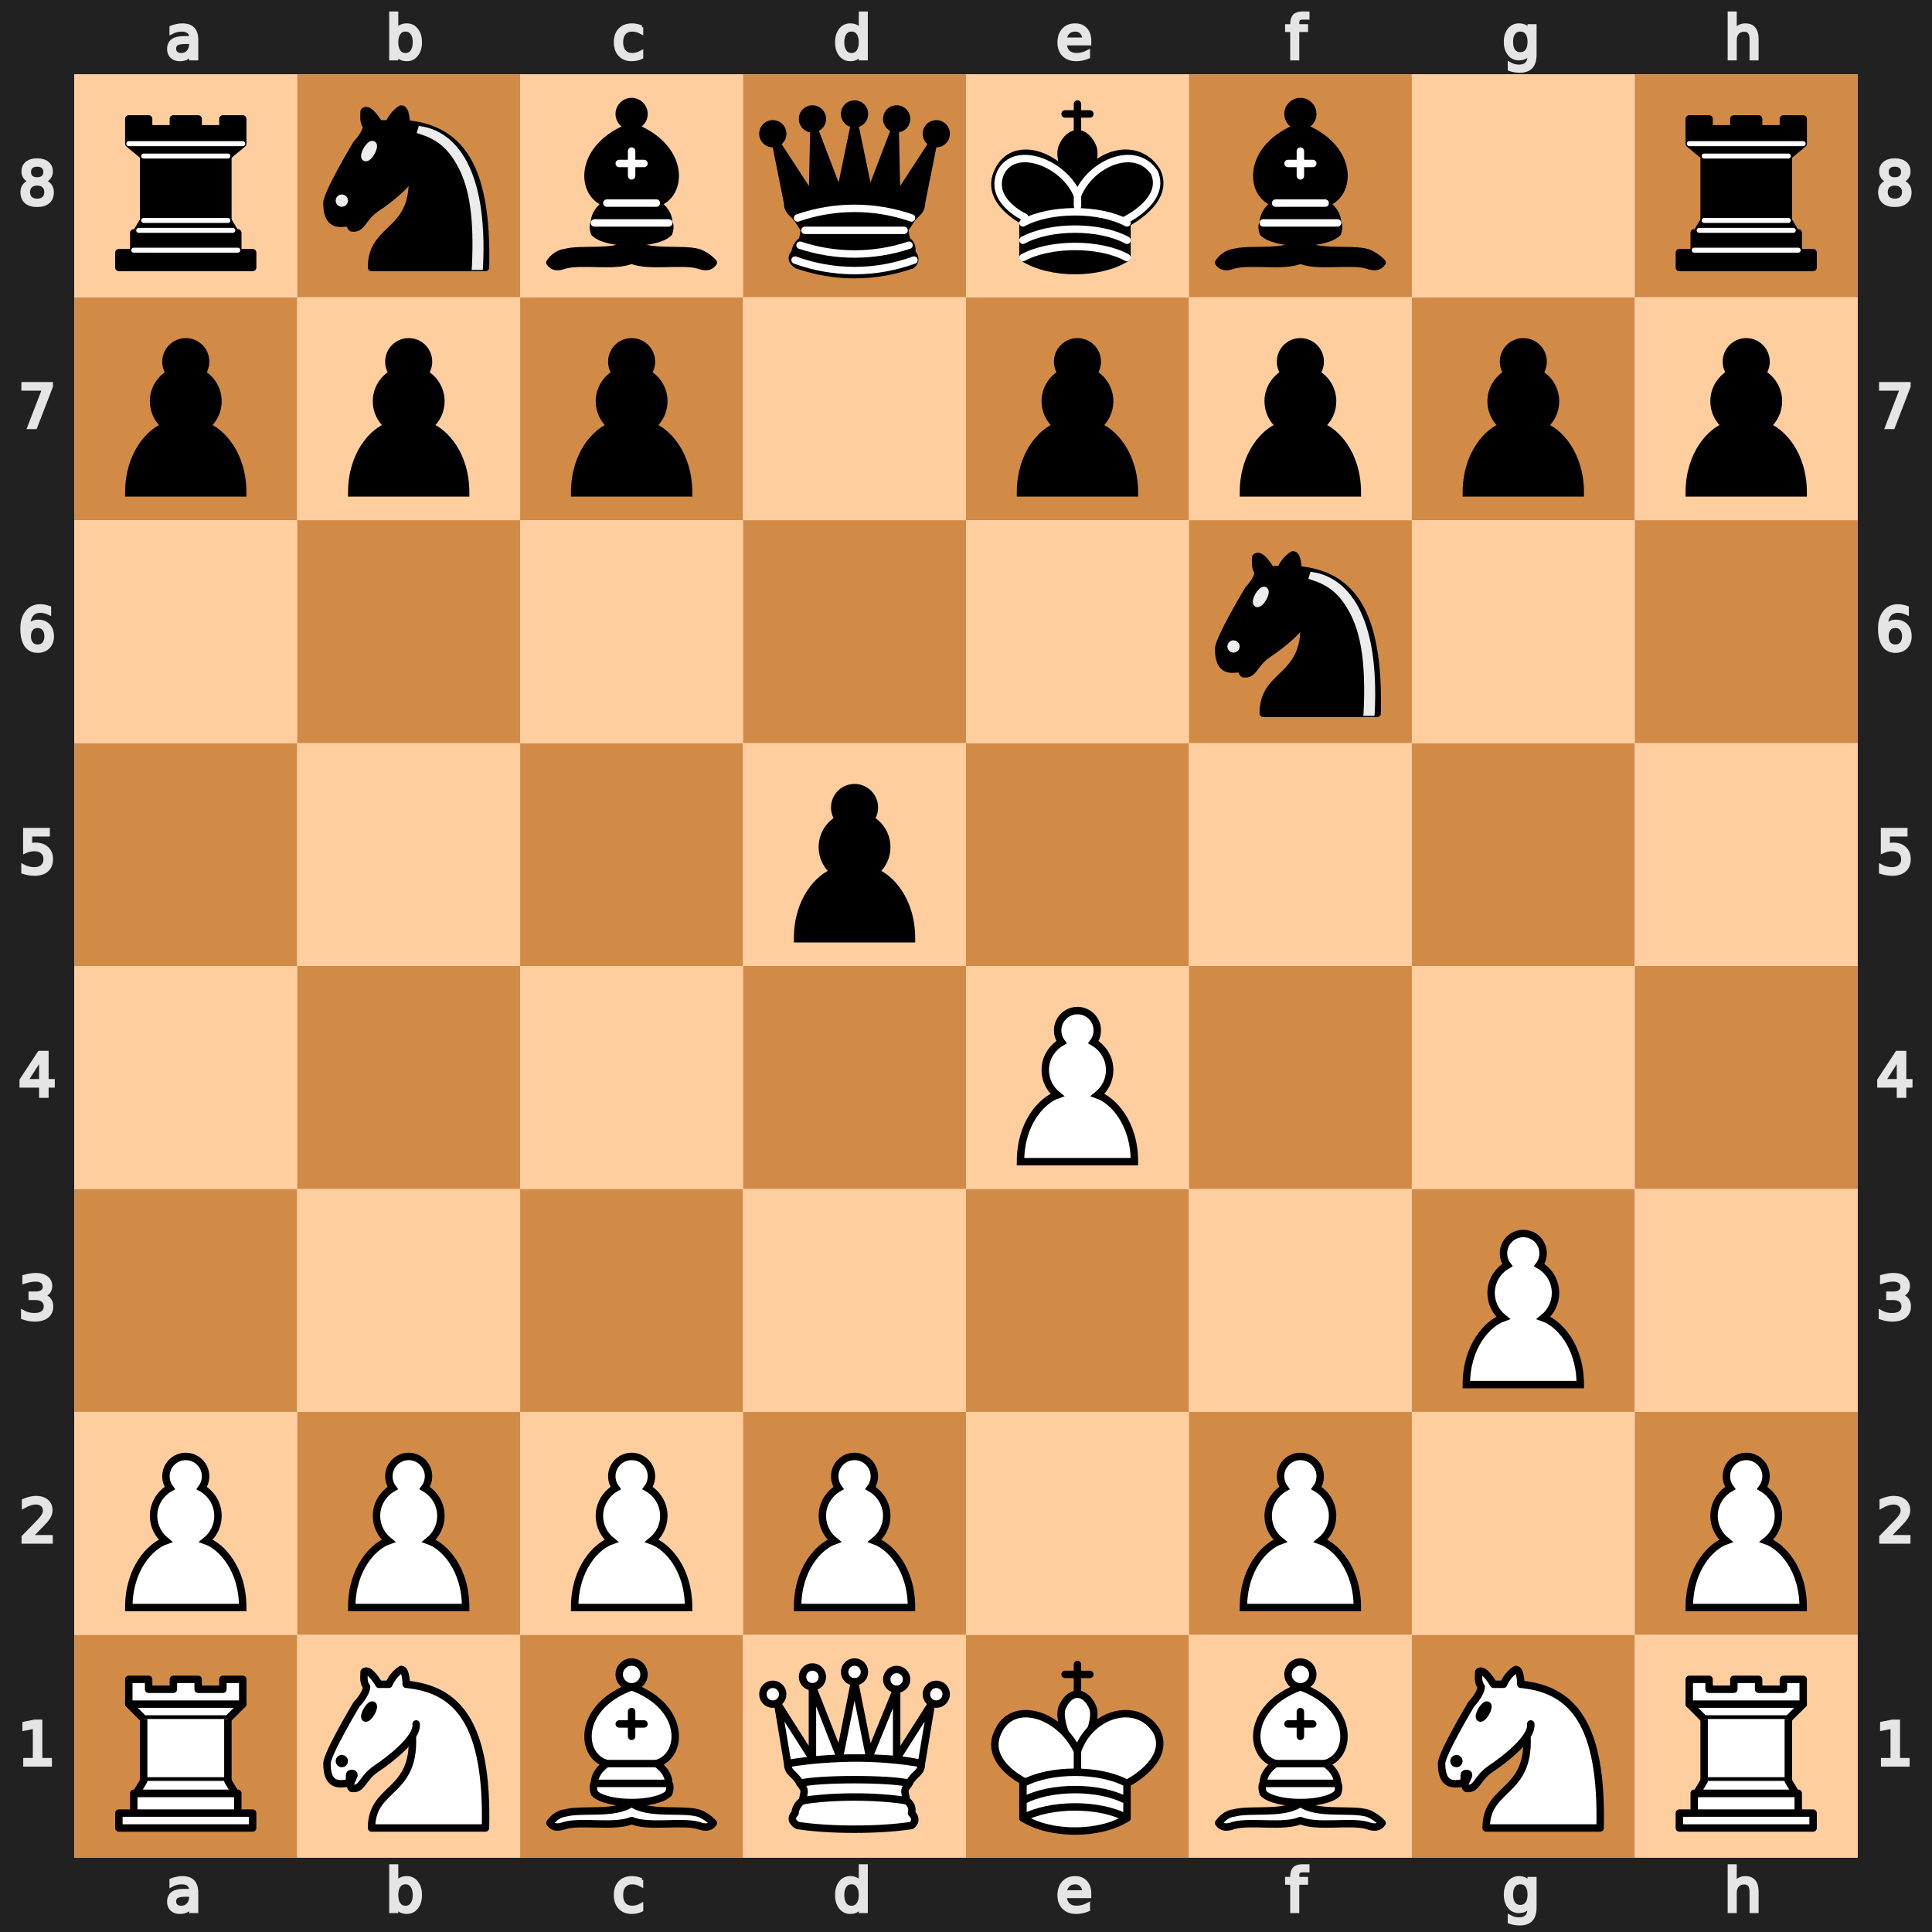
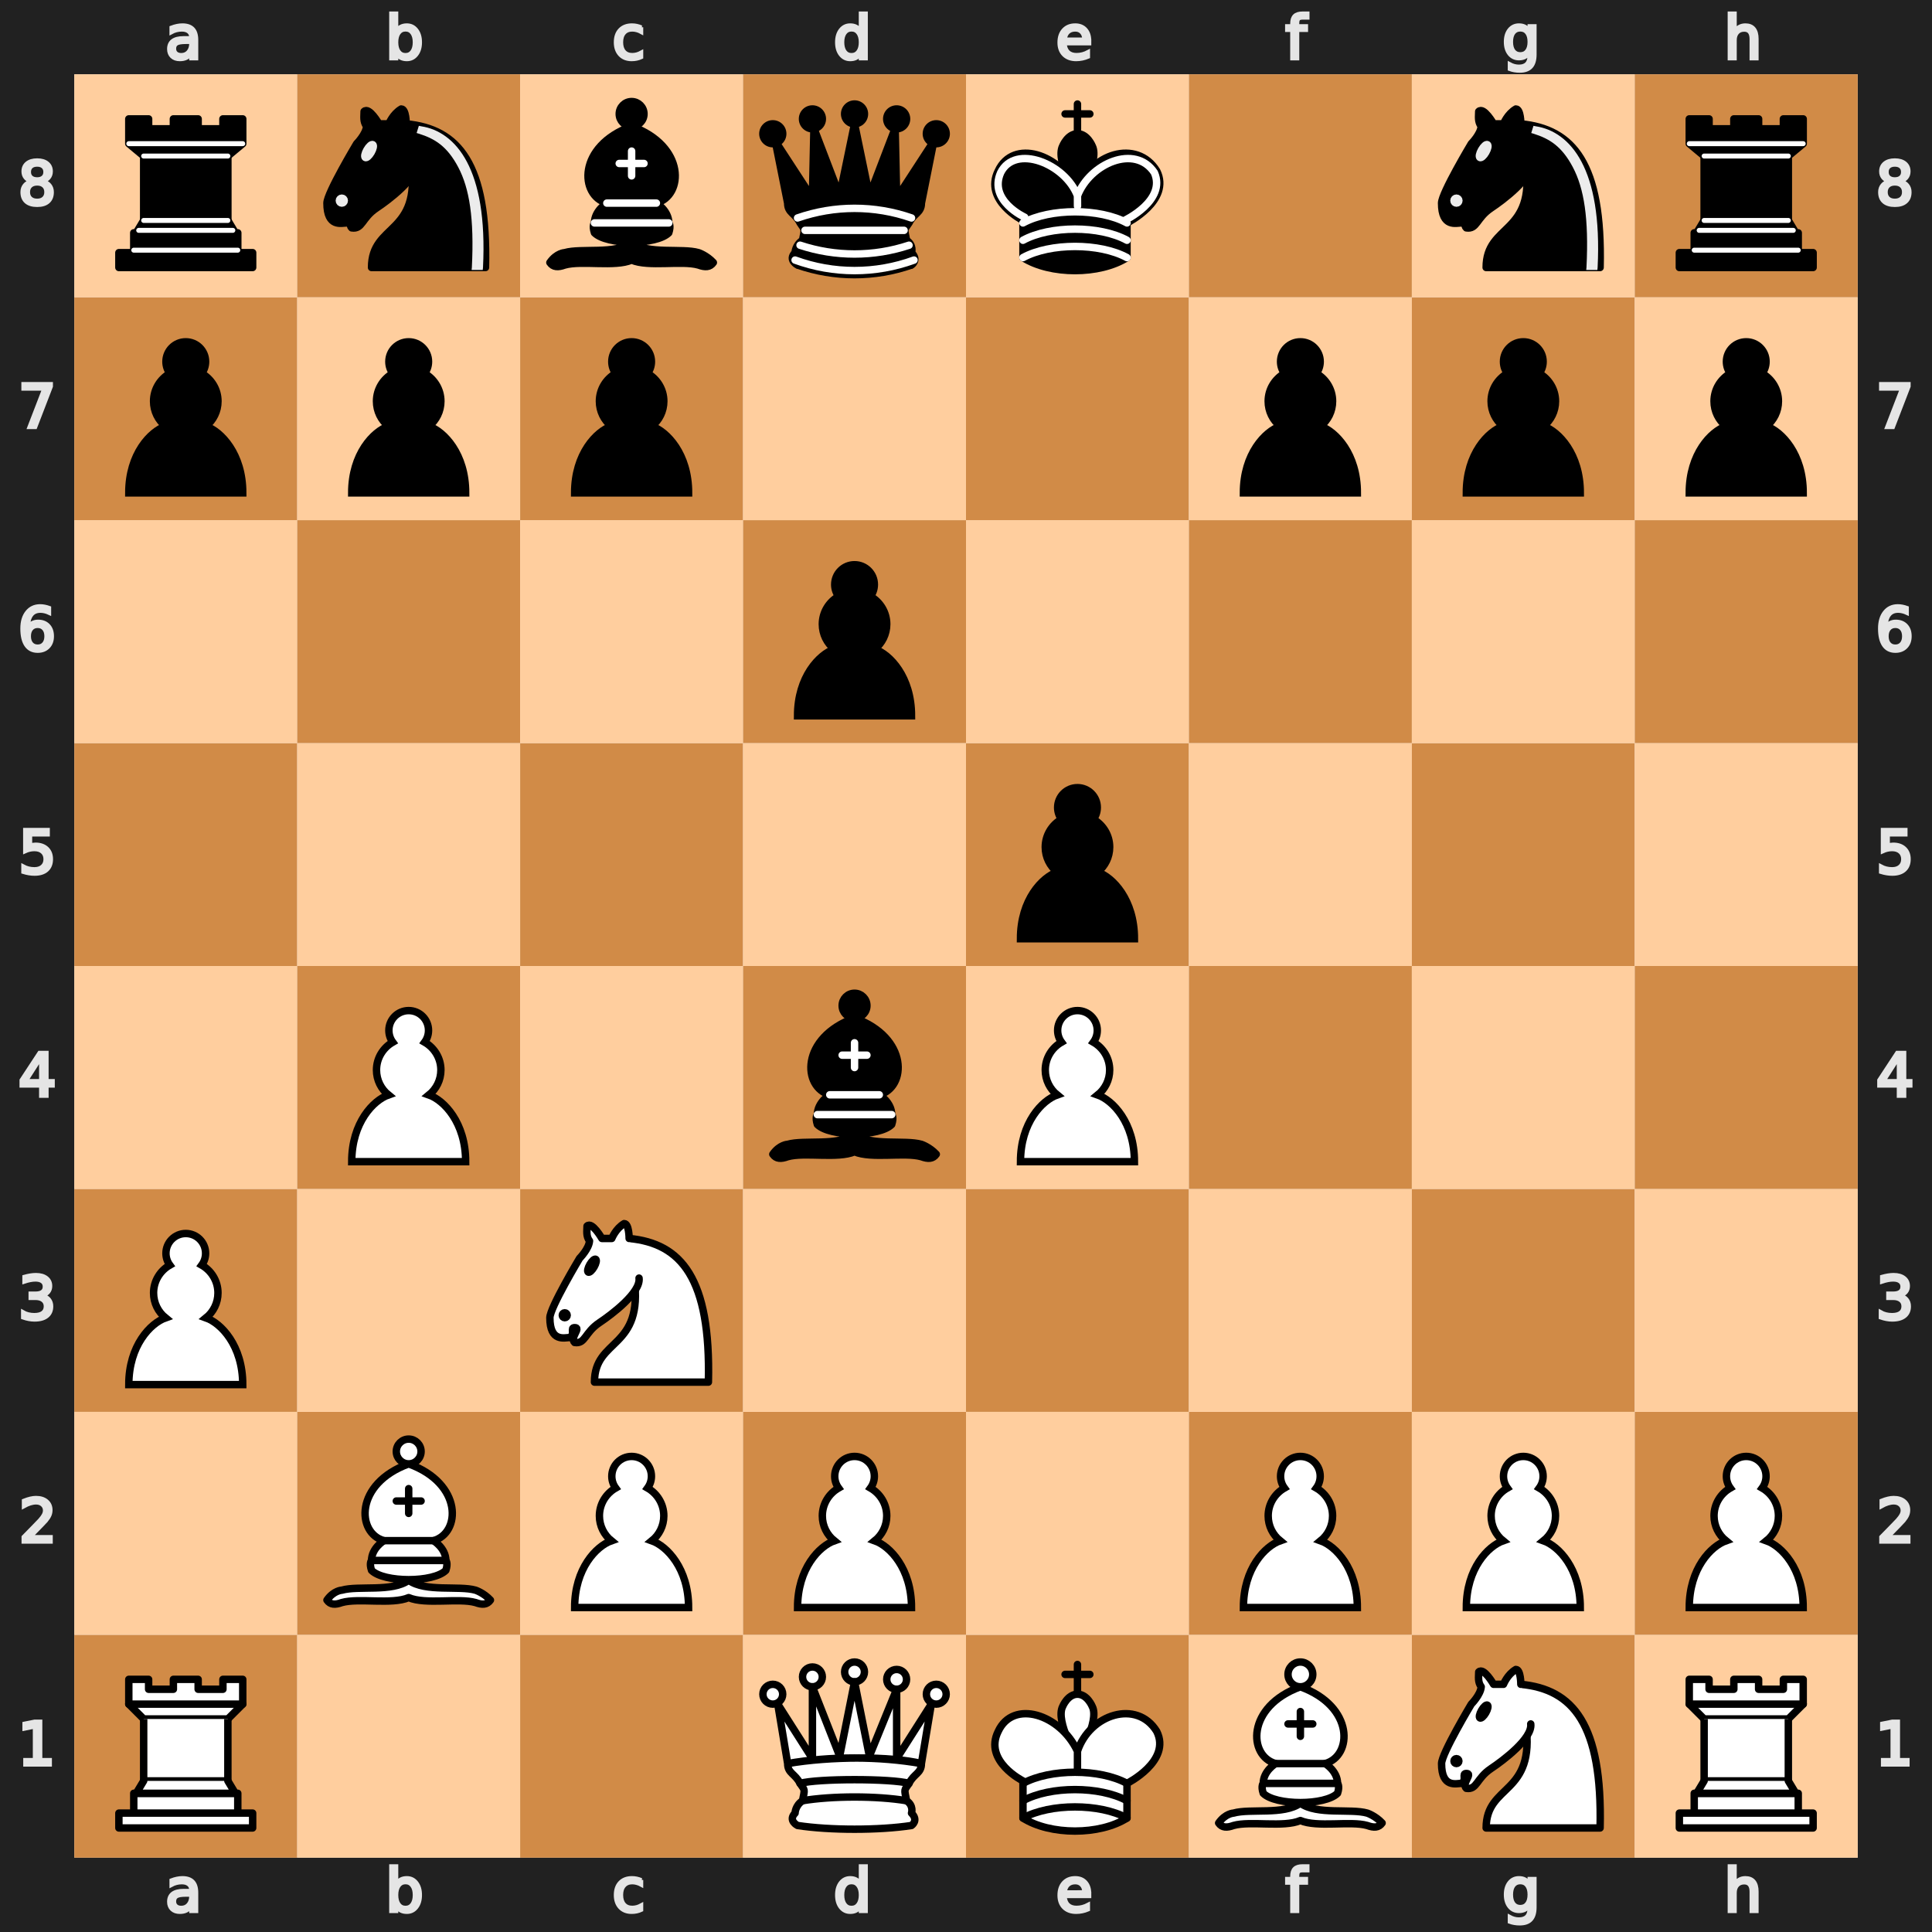
<svg xmlns="http://www.w3.org/2000/svg" xmlns:xlink="http://www.w3.org/1999/xlink" viewBox="0 0 390 390" width="550" height="550">
  <defs>
    <g id="white-pawn" class="white pawn">
      <path d="M22.5 9c-2.21 0-4 1.79-4 4 0 .89.29 1.71.78 2.38C17.33 16.5 16 18.59 16 21c0 2.03.94 3.84 2.41 5.03-3 1.06-7.41 5.55-7.41 13.47h23c0-7.92-4.41-12.41-7.41-13.47 1.47-1.19 2.41-3 2.41-5.03 0-2.41-1.33-4.5-3.28-5.62.49-.67.78-1.49.78-2.38 0-2.21-1.79-4-4-4z" fill="#fff" stroke="#000" stroke-width="1.5" stroke-linecap="round" />
    </g>
    <g id="white-knight" class="white knight" fill="none" fill-rule="evenodd" stroke="#000" stroke-width="1.5" stroke-linecap="round" stroke-linejoin="round">
      <path d="M 22,10 C 32.5,11 38.5,18 38,39 L 15,39 C 15,30 25,32.5 23,18" style="fill:#ffffff; stroke:#000000;" />
      <path d="M 24,18 C 24.38,20.91 18.45,25.37 16,27 C 13,29 13.18,31.34 11,31 C 9.958,30.06 12.41,27.96 11,28 C 10,28 11.19,29.23 10,30 C 9,30 5.997,31 6,26 C 6,24 12,14 12,14 C 12,14 13.89,12.1 14,10.5 C 13.27,9.506 13.5,8.5 13.5,7.5 C 14.5,6.5 16.5,10 16.5,10 L 18.5,10 C 18.5,10 19.28,8.008 21,7 C 22,7 22,10 22,10" style="fill:#ffffff; stroke:#000000;" />
      <path d="M 9.5 25.5 A 0.5 0.5 0 1 1 8.5,25.5 A 0.5 0.5 0 1 1 9.5 25.5 z" style="fill:#000000; stroke:#000000;" />
      <path d="M 15 15.5 A 0.5 1.5 0 1 1 14,15.5 A 0.5 1.5 0 1 1 15 15.5 z" transform="matrix(0.866,0.5,-0.5,0.866,9.693,-5.173)" style="fill:#000000; stroke:#000000;" />
    </g>
    <g id="white-bishop" class="white bishop" fill="none" fill-rule="evenodd" stroke="#000" stroke-width="1.5" stroke-linecap="round" stroke-linejoin="round">
      <g fill="#fff" stroke-linecap="butt">
        <path d="M9 36c3.39-.97 10.11.43 13.5-2 3.39 2.43 10.11 1.03 13.5 2 0 0 1.65.54 3 2-.68.97-1.65.99-3 .5-3.39-.97-10.11.46-13.5-1-3.39 1.46-10.11.03-13.5 1-1.354.49-2.323.47-3-.5 1.354-1.94 3-2 3-2zM15 32c2.5 2.5 12.5 2.5 15 0 .5-1.5 0-2 0-2 0-2.5-2.5-4-2.5-4 5.5-1.5 6-11.5-5-15.5-11 4-10.5 14-5 15.5 0 0-2.5 1.5-2.5 4 0 0-.5.5 0 2zM25 8a2.5 2.5 0 1 1-5 0 2.5 2.5 0 1 1 5 0z" />
      </g>
      <path d="M17.5 26h10M15 30h15m-7.5-14.5v5M20 18h5" stroke-linejoin="miter" />
    </g>
    <g id="white-rook" class="white rook" fill="#fff" fill-rule="evenodd" stroke="#000" stroke-width="1.5" stroke-linecap="round" stroke-linejoin="round">
      <path d="M9 39h27v-3H9v3zM12 36v-4h21v4H12zM11 14V9h4v2h5V9h5v2h5V9h4v5" stroke-linecap="butt" />
      <path d="M34 14l-3 3H14l-3-3" />
      <path d="M31 17v12.5H14V17" stroke-linecap="butt" stroke-linejoin="miter" />
      <path d="M31 29.5l1.5 2.5h-20l1.5-2.5" />
      <path d="M11 14h23" fill="none" stroke-linejoin="miter" />
    </g>
    <g id="white-queen" class="white queen" fill="#fff" fill-rule="evenodd" stroke="#000" stroke-width="1.5" stroke-linecap="round" stroke-linejoin="round">
      <path d="M8 12a2 2 0 1 1-4 0 2 2 0 1 1 4 0zM24.5 7.5a2 2 0 1 1-4 0 2 2 0 1 1 4 0zM41 12a2 2 0 1 1-4 0 2 2 0 1 1 4 0zM16 8.5a2 2 0 1 1-4 0 2 2 0 1 1 4 0zM33 9a2 2 0 1 1-4 0 2 2 0 1 1 4 0z" />
      <path d="M9 26c8.5-1.5 21-1.5 27 0l2-12-7 11V11l-5.5 13.5-3-15-3 15-5.5-14V25L7 14l2 12zM9 26c0 2 1.5 2 2.5 4 1 1.5 1 1 .5 3.5-1.5 1-1.5 2.5-1.5 2.5-1.5 1.5.5 2.5.5 2.5 6.5 1 16.5 1 23 0 0 0 1.5-1 0-2.5 0 0 .5-1.5-1-2.5-.5-2.5-.5-2 .5-3.5 1-2 2.5-2 2.5-4-8.5-1.5-18.5-1.5-27 0z" stroke-linecap="butt" />
      <path d="M11.5 30c3.5-1 18.5-1 22 0M12 33.5c6-1 15-1 21 0" fill="none" />
    </g>
    <g id="white-king" class="white king" fill="none" fill-rule="evenodd" stroke="#000" stroke-width="1.5" stroke-linecap="round" stroke-linejoin="round">
      <path d="M22.5 11.63V6M20 8h5" stroke-linejoin="miter" />
      <path d="M22.5 25s4.5-7.5 3-10.5c0 0-1-2.5-3-2.5s-3 2.5-3 2.5c-1.5 3 3 10.5 3 10.5" fill="#fff" stroke-linecap="butt" stroke-linejoin="miter" />
      <path d="M11.5 37c5.5 3.5 15.5 3.5 21 0v-7s9-4.5 6-10.5c-4-6.5-13.5-3.5-16 4V27v-3.5c-3.5-7.5-13-10.5-16-4-3 6 5 10 5 10V37z" fill="#fff" />
      <path d="M11.5 30c5.5-3 15.5-3 21 0m-21 3.5c5.5-3 15.5-3 21 0m-21 3.5c5.5-3 15.5-3 21 0" />
    </g>
    <g id="black-pawn" class="black pawn">
      <path d="M22.5 9c-2.21 0-4 1.79-4 4 0 .89.29 1.71.78 2.38C17.33 16.5 16 18.59 16 21c0 2.03.94 3.84 2.41 5.03-3 1.06-7.41 5.55-7.41 13.47h23c0-7.92-4.41-12.41-7.41-13.47 1.47-1.19 2.41-3 2.41-5.03 0-2.41-1.33-4.5-3.28-5.62.49-.67.78-1.49.78-2.38 0-2.21-1.79-4-4-4z" fill="#000" stroke="#000" stroke-width="1.5" stroke-linecap="round" />
    </g>
    <g id="black-knight" class="black knight" fill="none" fill-rule="evenodd" stroke="#000" stroke-width="1.5" stroke-linecap="round" stroke-linejoin="round">
      <path d="M 22,10 C 32.5,11 38.5,18 38,39 L 15,39 C 15,30 25,32.5 23,18" style="fill:#000000; stroke:#000000;" />
      <path d="M 24,18 C 24.38,20.91 18.45,25.37 16,27 C 13,29 13.18,31.34 11,31 C 9.958,30.06 12.41,27.96 11,28 C 10,28 11.19,29.23 10,30 C 9,30 5.997,31 6,26 C 6,24 12,14 12,14 C 12,14 13.89,12.1 14,10.5 C 13.27,9.506 13.5,8.5 13.5,7.5 C 14.5,6.5 16.5,10 16.5,10 L 18.5,10 C 18.5,10 19.28,8.008 21,7 C 22,7 22,10 22,10" style="fill:#000000; stroke:#000000;" />
      <path d="M 9.5 25.5 A 0.5 0.5 0 1 1 8.5,25.5 A 0.5 0.5 0 1 1 9.5 25.5 z" style="fill:#ececec; stroke:#ececec;" />
      <path d="M 15 15.5 A 0.5 1.5 0 1 1 14,15.5 A 0.5 1.5 0 1 1 15 15.5 z" transform="matrix(0.866,0.5,-0.5,0.866,9.693,-5.173)" style="fill:#ececec; stroke:#ececec;" />
      <path d="M 24.55,10.4 L 24.1,11.85 L 24.6,12 C 27.75,13 30.25,14.49 32.5,18.75 C 34.75,23.01 35.75,29.06 35.25,39 L 35.2,39.5 L 37.45,39.5 L 37.5,39 C 38,28.94 36.62,22.15 34.25,17.66 C 31.88,13.17 28.46,11.02 25.06,10.5 L 24.55,10.4 z " style="fill:#ececec; stroke:none;" />
    </g>
    <g id="black-bishop" class="black bishop" fill="none" fill-rule="evenodd" stroke="#000" stroke-width="1.5" stroke-linecap="round" stroke-linejoin="round">
      <path d="M9 36c3.39-.97 10.11.43 13.5-2 3.39 2.43 10.11 1.03 13.5 2 0 0 1.65.54 3 2-.68.97-1.65.99-3 .5-3.39-.97-10.11.46-13.5-1-3.39 1.46-10.11.03-13.5 1-1.354.49-2.323.47-3-.5 1.354-1.94 3-2 3-2zm6-4c2.5 2.5 12.5 2.5 15 0 .5-1.5 0-2 0-2 0-2.5-2.5-4-2.5-4 5.5-1.5 6-11.5-5-15.5-11 4-10.5 14-5 15.5 0 0-2.5 1.5-2.5 4 0 0-.5.5 0 2zM25 8a2.5 2.5 0 1 1-5 0 2.5 2.5 0 1 1 5 0z" fill="#000" stroke-linecap="butt" />
      <path d="M17.5 26h10M15 30h15m-7.5-14.5v5M20 18h5" stroke="#fff" stroke-linejoin="miter" />
    </g>
    <g id="black-rook" class="black rook" fill="#000" fill-rule="evenodd" stroke="#000" stroke-width="1.5" stroke-linecap="round" stroke-linejoin="round">
      <path d="M9 39h27v-3H9v3zM12.5 32l1.5-2.5h17l1.5 2.5h-20zM12 36v-4h21v4H12z" stroke-linecap="butt" />
      <path d="M14 29.5v-13h17v13H14z" stroke-linecap="butt" stroke-linejoin="miter" />
      <path d="M14 16.5L11 14h23l-3 2.5H14zM11 14V9h4v2h5V9h5v2h5V9h4v5H11z" stroke-linecap="butt" />
      <path d="M12 35.5h21M13 31.5h19M14 29.5h17M14 16.5h17M11 14h23" fill="none" stroke="#fff" stroke-width="1" stroke-linejoin="miter" />
    </g>
    <g id="black-queen" class="black queen" fill="#000" fill-rule="evenodd" stroke="#000" stroke-width="1.5" stroke-linecap="round" stroke-linejoin="round">
      <g fill="#000" stroke="none">
        <circle cx="6" cy="12" r="2.75" />
        <circle cx="14" cy="9" r="2.75" />
        <circle cx="22.5" cy="8" r="2.75" />
        <circle cx="31" cy="9" r="2.75" />
        <circle cx="39" cy="12" r="2.75" />
      </g>
      <path d="M9 26c8.5-1.5 21-1.5 27 0l2.5-12.5L31 25l-.3-14.1-5.2 13.6-3-14.5-3 14.5-5.2-13.6L14 25 6.5 13.5 9 26zM9 26c0 2 1.5 2 2.5 4 1 1.5 1 1 .5 3.5-1.5 1-1.5 2.5-1.5 2.5-1.5 1.5.5 2.5.5 2.5 6.5 1 16.5 1 23 0 0 0 1.5-1 0-2.5 0 0 .5-1.5-1-2.5-.5-2.5-.5-2 .5-3.5 1-2 2.5-2 2.5-4-8.5-1.5-18.5-1.5-27 0z" stroke-linecap="butt" />
      <path d="M11 38.5a35 35 1 0 0 23 0" fill="none" stroke-linecap="butt" />
      <path d="M11 29a35 35 1 0 1 23 0M12.5 31.5h20M11.5 34.5a35 35 1 0 0 22 0M10.5 37.5a35 35 1 0 0 24 0" fill="none" stroke="#fff" />
    </g>
    <g id="black-king" class="black king" fill="none" fill-rule="evenodd" stroke="#000" stroke-width="1.5" stroke-linecap="round" stroke-linejoin="round">
      <path d="M22.5 11.63V6" stroke-linejoin="miter" />
      <path d="M22.5 25s4.5-7.5 3-10.5c0 0-1-2.5-3-2.5s-3 2.5-3 2.5c-1.5 3 3 10.5 3 10.5" fill="#000" stroke-linecap="butt" stroke-linejoin="miter" />
      <path d="M11.5 37c5.5 3.5 15.5 3.5 21 0v-7s9-4.5 6-10.5c-4-6.5-13.5-3.5-16 4V27v-3.5c-3.5-7.5-13-10.5-16-4-3 6 5 10 5 10V37z" fill="#000" />
      <path d="M20 8h5" stroke-linejoin="miter" />
      <path d="M32 29.5s8.5-4 6.03-9.65C34.15 14 25 18 22.5 24.5l.01 2.1-.01-2.1C20 18 9.906 14 6.997 19.85c-2.497 5.65 4.853 9 4.853 9M11.5 30c5.5-3 15.5-3 21 0m-21 3.5c5.5-3 15.5-3 21 0m-21 3.5c5.5-3 15.5-3 21 0" stroke="#fff" />
    </g>
  </defs>
  <rect x="7.5" y="7.5" width="375" height="375" fill="none" stroke="#212121" stroke-width="15" />
  <g transform="translate(20, 1) scale(0.75, 0.75)" fill="#e5e5e5" stroke="#e5e5e5">
    <path d="M23.328 10.016q-1.742 0-2.414.398-.672.398-.672 1.36 0 .765.5 1.218.508.445 1.375.445 1.196 0 1.914-.843.727-.852.727-2.258v-.32zm2.867-.594v4.992h-1.437v-1.328q-.492.797-1.227 1.18-.734.375-1.797.375-1.343 0-2.14-.75-.79-.758-.79-2.024 0-1.476.985-2.226.992-.75 2.953-.75h2.016V8.75q0-.992-.656-1.531-.649-.547-1.829-.547-.75 0-1.46.18-.711.18-1.368.539V6.062q.79-.304 1.532-.453.742-.156 1.445-.156 1.898 0 2.836.984.937.985.937 2.985z" />
  </g>
  <g transform="translate(20, 375) scale(0.75, 0.75)" fill="#e5e5e5" stroke="#e5e5e5">
    <path d="M23.328 10.016q-1.742 0-2.414.398-.672.398-.672 1.36 0 .765.5 1.218.508.445 1.375.445 1.196 0 1.914-.843.727-.852.727-2.258v-.32zm2.867-.594v4.992h-1.437v-1.328q-.492.797-1.227 1.18-.734.375-1.797.375-1.343 0-2.14-.75-.79-.758-.79-2.024 0-1.476.985-2.226.992-.75 2.953-.75h2.016V8.75q0-.992-.656-1.531-.649-.547-1.829-.547-.75 0-1.46.18-.711.18-1.368.539V6.062q.79-.304 1.532-.453.742-.156 1.445-.156 1.898 0 2.836.984.937.985.937 2.985z" />
  </g>
  <g transform="translate(65, 1) scale(0.75, 0.75)" fill="#e5e5e5" stroke="#e5e5e5">
    <path d="M24.922 10.047q0-1.586-.656-2.485-.649-.906-1.79-.906-1.14 0-1.796.906-.649.899-.649 2.485 0 1.586.649 2.492.656.898 1.797.898 1.14 0 1.789-.898.656-.906.656-2.492zm-4.89-3.055q.452-.781 1.14-1.156.695-.383 1.656-.383 1.594 0 2.586 1.266 1 1.265 1 3.328 0 2.062-1 3.328-.992 1.266-2.586 1.266-.96 0-1.656-.375-.688-.383-1.14-1.164v1.312h-1.446V2.258h1.445z" />
  </g>
  <g transform="translate(65, 375) scale(0.75, 0.75)" fill="#e5e5e5" stroke="#e5e5e5">
    <path d="M24.922 10.047q0-1.586-.656-2.485-.649-.906-1.79-.906-1.14 0-1.796.906-.649.899-.649 2.485 0 1.586.649 2.492.656.898 1.797.898 1.14 0 1.789-.898.656-.906.656-2.492zm-4.89-3.055q.452-.781 1.14-1.156.695-.383 1.656-.383 1.594 0 2.586 1.266 1 1.265 1 3.328 0 2.062-1 3.328-.992 1.266-2.586 1.266-.96 0-1.656-.375-.688-.383-1.14-1.164v1.312h-1.446V2.258h1.445z" />
  </g>
  <g transform="translate(110, 1) scale(0.75, 0.75)" fill="#e5e5e5" stroke="#e5e5e5">
    <path d="M25.96 6v1.344q-.608-.336-1.226-.5-.609-.172-1.234-.172-1.398 0-2.172.89-.773.883-.773 2.485 0 1.601.773 2.492.774.883 2.172.883.625 0 1.234-.164.618-.172 1.227-.508v1.328q-.602.281-1.25.422-.64.14-1.367.14-1.977 0-3.14-1.242-1.165-1.242-1.165-3.351 0-2.14 1.172-3.367 1.18-1.227 3.227-1.227.664 0 1.296.14.633.134 1.227.407z" />
  </g>
  <g transform="translate(110, 375) scale(0.75, 0.75)" fill="#e5e5e5" stroke="#e5e5e5">
    <path d="M25.96 6v1.344q-.608-.336-1.226-.5-.609-.172-1.234-.172-1.398 0-2.172.89-.773.883-.773 2.485 0 1.601.773 2.492.774.883 2.172.883.625 0 1.234-.164.618-.172 1.227-.508v1.328q-.602.281-1.25.422-.64.14-1.367.14-1.977 0-3.14-1.242-1.165-1.242-1.165-3.351 0-2.14 1.172-3.367 1.18-1.227 3.227-1.227.664 0 1.296.14.633.134 1.227.407z" />
  </g>
  <g transform="translate(155, 1) scale(0.75, 0.75)" fill="#e5e5e5" stroke="#e5e5e5">
    <path d="M24.973 6.992V2.258h1.437v12.156h-1.437v-1.312q-.453.78-1.149 1.164-.687.375-1.656.375-1.586 0-2.586-1.266-.992-1.266-.992-3.328 0-2.063.992-3.328 1-1.266 2.586-1.266.969 0 1.656.383.696.375 1.149 1.156zm-4.899 3.055q0 1.586.649 2.492.656.898 1.797.898 1.14 0 1.796-.898.657-.906.657-2.492 0-1.586-.657-2.485-.656-.906-1.796-.906-1.141 0-1.797.906-.649.899-.649 2.485z" />
  </g>
  <g transform="translate(155, 375) scale(0.75, 0.75)" fill="#e5e5e5" stroke="#e5e5e5">
    <path d="M24.973 6.992V2.258h1.437v12.156h-1.437v-1.312q-.453.78-1.149 1.164-.687.375-1.656.375-1.586 0-2.586-1.266-.992-1.266-.992-3.328 0-2.063.992-3.328 1-1.266 2.586-1.266.969 0 1.656.383.696.375 1.149 1.156zm-4.899 3.055q0 1.586.649 2.492.656.898 1.797.898 1.14 0 1.796-.898.657-.906.657-2.492 0-1.586-.657-2.485-.656-.906-1.796-.906-1.141 0-1.797.906-.649.899-.649 2.485z" />
  </g>
  <g transform="translate(200, 1) scale(0.75, 0.75)" fill="#e5e5e5" stroke="#e5e5e5">
    <path d="M26.555 9.68v.703h-6.61q.094 1.484.89 2.265.806.774 2.235.774.828 0 1.602-.203.781-.203 1.547-.61v1.36q-.774.328-1.586.5-.813.172-1.649.172-2.093 0-3.32-1.22-1.219-1.218-1.219-3.296 0-2.148 1.157-3.406 1.164-1.266 3.132-1.266 1.766 0 2.79 1.14 1.03 1.134 1.03 3.087zm-1.438-.422q-.015-1.18-.664-1.883-.64-.703-1.703-.703-1.203 0-1.93.68-.718.68-.828 1.914z" />
  </g>
  <g transform="translate(200, 375) scale(0.75, 0.75)" fill="#e5e5e5" stroke="#e5e5e5">
    <path d="M26.555 9.68v.703h-6.61q.094 1.484.89 2.265.806.774 2.235.774.828 0 1.602-.203.781-.203 1.547-.61v1.36q-.774.328-1.586.5-.813.172-1.649.172-2.093 0-3.32-1.22-1.219-1.218-1.219-3.296 0-2.148 1.157-3.406 1.164-1.266 3.132-1.266 1.766 0 2.79 1.14 1.03 1.134 1.03 3.087zm-1.438-.422q-.015-1.18-.664-1.883-.64-.703-1.703-.703-1.203 0-1.93.68-.718.68-.828 1.914z" />
  </g>
  <g transform="translate(245, 1) scale(0.75, 0.75)" fill="#e5e5e5" stroke="#e5e5e5">
    <path d="M25.285 2.258v1.195H23.91q-.773 0-1.078.313-.297.312-.297 1.125v.773h2.367v1.117h-2.367v7.633H21.09V6.781h-1.375V5.664h1.375v-.61q0-1.46.68-2.124.68-.672 2.156-.672z" />
  </g>
  <g transform="translate(245, 375) scale(0.75, 0.75)" fill="#e5e5e5" stroke="#e5e5e5">
    <path d="M25.285 2.258v1.195H23.91q-.773 0-1.078.313-.297.312-.297 1.125v.773h2.367v1.117h-2.367v7.633H21.09V6.781h-1.375V5.664h1.375v-.61q0-1.46.68-2.124.68-.672 2.156-.672z" />
  </g>
  <g transform="translate(290, 1) scale(0.75, 0.75)" fill="#e5e5e5" stroke="#e5e5e5">
    <path d="M24.973 9.937q0-1.562-.649-2.421-.64-.86-1.804-.86-1.157 0-1.805.86-.64.859-.64 2.421 0 1.555.64 2.415.648.859 1.805.859 1.164 0 1.804-.86.649-.859.649-2.414zm1.437 3.391q0 2.234-.992 3.32-.992 1.094-3.04 1.094-.757 0-1.429-.117-.672-.11-1.304-.344v-1.398q.632.344 1.25.508.617.164 1.257.164 1.414 0 2.118-.743.703-.734.703-2.226v-.711q-.446.773-1.141 1.156-.695.383-1.664.383-1.61 0-2.594-1.227-.984-1.226-.984-3.25 0-2.03.984-3.257.985-1.227 2.594-1.227.969 0 1.664.383t1.14 1.156V5.664h1.438z" />
  </g>
  <g transform="translate(290, 375) scale(0.75, 0.75)" fill="#e5e5e5" stroke="#e5e5e5">
    <path d="M24.973 9.937q0-1.562-.649-2.421-.64-.86-1.804-.86-1.157 0-1.805.86-.64.859-.64 2.421 0 1.555.64 2.415.648.859 1.805.859 1.164 0 1.804-.86.649-.859.649-2.414zm1.437 3.391q0 2.234-.992 3.32-.992 1.094-3.04 1.094-.757 0-1.429-.117-.672-.11-1.304-.344v-1.398q.632.344 1.25.508.617.164 1.257.164 1.414 0 2.118-.743.703-.734.703-2.226v-.711q-.446.773-1.141 1.156-.695.383-1.664.383-1.61 0-2.594-1.227-.984-1.226-.984-3.25 0-2.03.984-3.257.985-1.227 2.594-1.227.969 0 1.664.383t1.14 1.156V5.664h1.438z" />
  </g>
  <g transform="translate(335, 1) scale(0.75, 0.75)" fill="#e5e5e5" stroke="#e5e5e5">
    <path d="M26.164 9.133v5.281h-1.437V9.18q0-1.243-.485-1.86-.484-.617-1.453-.617-1.164 0-1.836.742-.672.742-.672 2.024v4.945h-1.445V2.258h1.445v4.765q.516-.789 1.211-1.18.703-.39 1.617-.39 1.508 0 2.282.938.773.93.773 2.742z" />
  </g>
  <g transform="translate(335, 375) scale(0.75, 0.75)" fill="#e5e5e5" stroke="#e5e5e5">
    <path d="M26.164 9.133v5.281h-1.437V9.18q0-1.243-.485-1.86-.484-.617-1.453-.617-1.164 0-1.836.742-.672.742-.672 2.024v4.945h-1.445V2.258h1.445v4.765q.516-.789 1.211-1.18.703-.39 1.617-.39 1.508 0 2.282.938.773.93.773 2.742z" />
  </g>
  <g transform="translate(0, 335) scale(0.75, 0.75)" fill="#e5e5e5" stroke="#e5e5e5">
    <path d="M6.754 26.996h2.578v-8.898l-2.805.562v-1.437l2.79-.563h1.578v10.336h2.578v1.328h-6.72z" />
  </g>
  <g transform="translate(375, 335) scale(0.75, 0.75)" fill="#e5e5e5" stroke="#e5e5e5">
    <path d="M6.754 26.996h2.578v-8.898l-2.805.562v-1.437l2.79-.563h1.578v10.336h2.578v1.328h-6.72z" />
  </g>
  <g transform="translate(0, 290) scale(0.75, 0.75)" fill="#e5e5e5" stroke="#e5e5e5">
    <path d="M8.195 26.996h5.508v1.328H6.297v-1.328q.898-.93 2.445-2.492 1.555-1.57 1.953-2.024.758-.851 1.055-1.437.305-.594.305-1.164 0-.93-.657-1.516-.648-.586-1.695-.586-.742 0-1.57.258-.82.258-1.758.781v-1.593q.953-.383 1.781-.578.828-.196 1.516-.196 1.812 0 2.89.906 1.079.907 1.079 2.422 0 .72-.274 1.368-.265.64-.976 1.515-.196.227-1.243 1.313-1.046 1.078-2.953 3.023z" />
  </g>
  <g transform="translate(375, 290) scale(0.75, 0.75)" fill="#e5e5e5" stroke="#e5e5e5">
    <path d="M8.195 26.996h5.508v1.328H6.297v-1.328q.898-.93 2.445-2.492 1.555-1.57 1.953-2.024.758-.851 1.055-1.437.305-.594.305-1.164 0-.93-.657-1.516-.648-.586-1.695-.586-.742 0-1.57.258-.82.258-1.758.781v-1.593q.953-.383 1.781-.578.828-.196 1.516-.196 1.812 0 2.89.906 1.079.907 1.079 2.422 0 .72-.274 1.368-.265.64-.976 1.515-.196.227-1.243 1.313-1.046 1.078-2.953 3.023z" />
  </g>
  <g transform="translate(0, 245) scale(0.75, 0.75)" fill="#e5e5e5" stroke="#e5e5e5">
    <path d="M11.434 22.035q1.132.242 1.765 1.008.64.766.64 1.89 0 1.727-1.187 2.672-1.187.946-3.375.946-.734 0-1.515-.149-.774-.14-1.602-.43V26.45q.656.383 1.438.578.78.196 1.632.196 1.485 0 2.258-.586.782-.586.782-1.703 0-1.032-.727-1.61-.719-.586-2.008-.586h-1.36v-1.297h1.423q1.164 0 1.78-.46.618-.47.618-1.344 0-.899-.64-1.375-.633-.485-1.82-.485-.65 0-1.391.141-.743.14-1.633.437V16.95q.898-.25 1.68-.375.788-.125 1.484-.125 1.797 0 2.844.82 1.046.813 1.046 2.204 0 .968-.554 1.64-.555.664-1.578.922z" />
  </g>
  <g transform="translate(375, 245) scale(0.75, 0.75)" fill="#e5e5e5" stroke="#e5e5e5">
    <path d="M11.434 22.035q1.132.242 1.765 1.008.64.766.64 1.89 0 1.727-1.187 2.672-1.187.946-3.375.946-.734 0-1.515-.149-.774-.14-1.602-.43V26.45q.656.383 1.438.578.78.196 1.632.196 1.485 0 2.258-.586.782-.586.782-1.703 0-1.032-.727-1.61-.719-.586-2.008-.586h-1.36v-1.297h1.423q1.164 0 1.78-.46.618-.47.618-1.344 0-.899-.64-1.375-.633-.485-1.82-.485-.65 0-1.391.141-.743.14-1.633.437V16.95q.898-.25 1.68-.375.788-.125 1.484-.125 1.797 0 2.844.82 1.046.813 1.046 2.204 0 .968-.554 1.64-.555.664-1.578.922z" />
  </g>
  <g transform="translate(0, 200) scale(0.75, 0.75)" fill="#e5e5e5" stroke="#e5e5e5">
    <path d="M11.016 18.035L7.03 24.262h3.985zm-.414-1.375h1.984v7.602h1.664v1.312h-1.664v2.75h-1.57v-2.75H5.75v-1.523z" />
  </g>
  <g transform="translate(375, 200) scale(0.75, 0.75)" fill="#e5e5e5" stroke="#e5e5e5">
    <path d="M11.016 18.035L7.03 24.262h3.985zm-.414-1.375h1.984v7.602h1.664v1.312h-1.664v2.75h-1.57v-2.75H5.75v-1.523z" />
  </g>
  <g transform="translate(0, 155) scale(0.75, 0.75)" fill="#e5e5e5" stroke="#e5e5e5">
    <path d="M6.719 16.66h6.195v1.328h-4.75v2.86q.344-.118.688-.172.343-.063.687-.063 1.953 0 3.094 1.07 1.14 1.07 1.14 2.899 0 1.883-1.171 2.93-1.172 1.039-3.305 1.039-.735 0-1.5-.125-.758-.125-1.57-.375v-1.586q.703.383 1.453.57.75.188 1.586.188 1.351 0 2.14-.711.79-.711.79-1.93 0-1.219-.79-1.93-.789-.71-2.14-.71-.633 0-1.266.14-.625.14-1.281.438z" />
  </g>
  <g transform="translate(375, 155) scale(0.75, 0.75)" fill="#e5e5e5" stroke="#e5e5e5">
    <path d="M6.719 16.66h6.195v1.328h-4.75v2.86q.344-.118.688-.172.343-.063.687-.063 1.953 0 3.094 1.07 1.14 1.07 1.14 2.899 0 1.883-1.171 2.93-1.172 1.039-3.305 1.039-.735 0-1.5-.125-.758-.125-1.57-.375v-1.586q.703.383 1.453.57.75.188 1.586.188 1.351 0 2.14-.711.79-.711.79-1.93 0-1.219-.79-1.93-.789-.71-2.14-.71-.633 0-1.266.14-.625.14-1.281.438z" />
  </g>
  <g transform="translate(0, 110) scale(0.75, 0.75)" fill="#e5e5e5" stroke="#e5e5e5">
    <path d="M10.137 21.863q-1.063 0-1.688.727-.617.726-.617 1.992 0 1.258.617 1.992.625.727 1.688.727 1.062 0 1.68-.727.624-.734.624-1.992 0-1.266-.625-1.992-.617-.727-1.68-.727zm3.133-4.945v1.437q-.594-.28-1.204-.43-.601-.148-1.195-.148-1.562 0-2.39 1.055-.82 1.055-.938 3.188.46-.68 1.156-1.04.696-.367 1.531-.367 1.758 0 2.774 1.07 1.023 1.063 1.023 2.899 0 1.797-1.062 2.883-1.063 1.086-2.828 1.086-2.024 0-3.094-1.547-1.07-1.555-1.07-4.5 0-2.766 1.312-4.406 1.313-1.649 3.524-1.649.593 0 1.195.117.61.118 1.266.352z" />
  </g>
  <g transform="translate(375, 110) scale(0.75, 0.75)" fill="#e5e5e5" stroke="#e5e5e5">
    <path d="M10.137 21.863q-1.063 0-1.688.727-.617.726-.617 1.992 0 1.258.617 1.992.625.727 1.688.727 1.062 0 1.68-.727.624-.734.624-1.992 0-1.266-.625-1.992-.617-.727-1.68-.727zm3.133-4.945v1.437q-.594-.28-1.204-.43-.601-.148-1.195-.148-1.562 0-2.39 1.055-.82 1.055-.938 3.188.46-.68 1.156-1.04.696-.367 1.531-.367 1.758 0 2.774 1.07 1.023 1.063 1.023 2.899 0 1.797-1.062 2.883-1.063 1.086-2.828 1.086-2.024 0-3.094-1.547-1.07-1.555-1.07-4.5 0-2.766 1.312-4.406 1.313-1.649 3.524-1.649.593 0 1.195.117.61.118 1.266.352z" />
  </g>
  <g transform="translate(0, 65) scale(0.75, 0.75)" fill="#e5e5e5" stroke="#e5e5e5">
    <path d="M6.25 16.66h7.5v.672L9.516 28.324H7.867l3.985-10.336H6.25z" />
  </g>
  <g transform="translate(375, 65) scale(0.75, 0.75)" fill="#e5e5e5" stroke="#e5e5e5">
    <path d="M6.25 16.66h7.5v.672L9.516 28.324H7.867l3.985-10.336H6.25z" />
  </g>
  <g transform="translate(0, 20) scale(0.75, 0.75)" fill="#e5e5e5" stroke="#e5e5e5">
    <path d="M10 22.785q-1.125 0-1.773.602-.641.601-.641 1.656t.64 1.656q.649.602 1.774.602t1.773-.602q.649-.61.649-1.656 0-1.055-.649-1.656-.64-.602-1.773-.602zm-1.578-.672q-1.016-.25-1.586-.945-.563-.695-.563-1.695 0-1.399.993-2.211 1-.813 2.734-.813 1.742 0 2.734.813.993.812.993 2.21 0 1-.57 1.696-.563.695-1.571.945 1.14.266 1.773 1.04.641.773.641 1.89 0 1.695-1.04 2.602-1.03.906-2.96.906t-2.969-.906Q6 26.738 6 25.043q0-1.117.64-1.89.641-.774 1.782-1.04zm-.578-2.492q0 .906.562 1.414.57.508 1.594.508 1.016 0 1.586-.508.578-.508.578-1.414 0-.906-.578-1.414-.57-.508-1.586-.508-1.023 0-1.594.508-.562.508-.562 1.414z" />
  </g>
  <g transform="translate(375, 20) scale(0.75, 0.75)" fill="#e5e5e5" stroke="#e5e5e5">
    <path d="M10 22.785q-1.125 0-1.773.602-.641.601-.641 1.656t.64 1.656q.649.602 1.774.602t1.773-.602q.649-.61.649-1.656 0-1.055-.649-1.656-.64-.602-1.773-.602zm-1.578-.672q-1.016-.25-1.586-.945-.563-.695-.563-1.695 0-1.399.993-2.211 1-.813 2.734-.813 1.742 0 2.734.813.993.812.993 2.21 0 1-.57 1.696-.563.695-1.571.945 1.14.266 1.773 1.04.641.773.641 1.89 0 1.695-1.04 2.602-1.03.906-2.96.906t-2.969-.906Q6 26.738 6 25.043q0-1.117.64-1.89.641-.774 1.782-1.04zm-.578-2.492q0 .906.562 1.414.57.508 1.594.508 1.016 0 1.586-.508.578-.508.578-1.414 0-.906-.578-1.414-.57-.508-1.586-.508-1.023 0-1.594.508-.562.508-.562 1.414z" />
  </g>
  <rect x="15" y="330" width="45" height="45" class="square dark a1" stroke="none" fill="#d18b47" />
  <rect x="60" y="330" width="45" height="45" class="square light b1" stroke="none" fill="#ffce9e" />
  <rect x="105" y="330" width="45" height="45" class="square dark c1" stroke="none" fill="#d18b47" />
  <rect x="150" y="330" width="45" height="45" class="square light d1" stroke="none" fill="#ffce9e" />
  <rect x="195" y="330" width="45" height="45" class="square dark e1" stroke="none" fill="#d18b47" />
  <rect x="240" y="330" width="45" height="45" class="square light f1" stroke="none" fill="#ffce9e" />
  <rect x="285" y="330" width="45" height="45" class="square dark g1" stroke="none" fill="#d18b47" />
  <rect x="330" y="330" width="45" height="45" class="square light h1" stroke="none" fill="#ffce9e" />
  <rect x="15" y="285" width="45" height="45" class="square light a2" stroke="none" fill="#ffce9e" />
  <rect x="60" y="285" width="45" height="45" class="square dark b2" stroke="none" fill="#d18b47" />
  <rect x="105" y="285" width="45" height="45" class="square light c2" stroke="none" fill="#ffce9e" />
  <rect x="150" y="285" width="45" height="45" class="square dark d2" stroke="none" fill="#d18b47" />
  <rect x="195" y="285" width="45" height="45" class="square light e2" stroke="none" fill="#ffce9e" />
  <rect x="240" y="285" width="45" height="45" class="square dark f2" stroke="none" fill="#d18b47" />
  <rect x="285" y="285" width="45" height="45" class="square light g2" stroke="none" fill="#ffce9e" />
  <rect x="330" y="285" width="45" height="45" class="square dark h2" stroke="none" fill="#d18b47" />
  <rect x="15" y="240" width="45" height="45" class="square dark a3" stroke="none" fill="#d18b47" />
  <rect x="60" y="240" width="45" height="45" class="square light b3" stroke="none" fill="#ffce9e" />
  <rect x="105" y="240" width="45" height="45" class="square dark c3" stroke="none" fill="#d18b47" />
  <rect x="150" y="240" width="45" height="45" class="square light d3" stroke="none" fill="#ffce9e" />
  <rect x="195" y="240" width="45" height="45" class="square dark e3" stroke="none" fill="#d18b47" />
  <rect x="240" y="240" width="45" height="45" class="square light f3" stroke="none" fill="#ffce9e" />
  <rect x="285" y="240" width="45" height="45" class="square dark g3" stroke="none" fill="#d18b47" />
  <rect x="330" y="240" width="45" height="45" class="square light h3" stroke="none" fill="#ffce9e" />
  <rect x="15" y="195" width="45" height="45" class="square light a4" stroke="none" fill="#ffce9e" />
  <rect x="60" y="195" width="45" height="45" class="square dark b4" stroke="none" fill="#d18b47" />
  <rect x="105" y="195" width="45" height="45" class="square light c4" stroke="none" fill="#ffce9e" />
  <rect x="150" y="195" width="45" height="45" class="square dark d4" stroke="none" fill="#d18b47" />
  <rect x="195" y="195" width="45" height="45" class="square light e4" stroke="none" fill="#ffce9e" />
  <rect x="240" y="195" width="45" height="45" class="square dark f4" stroke="none" fill="#d18b47" />
  <rect x="285" y="195" width="45" height="45" class="square light g4" stroke="none" fill="#ffce9e" />
  <rect x="330" y="195" width="45" height="45" class="square dark h4" stroke="none" fill="#d18b47" />
  <rect x="15" y="150" width="45" height="45" class="square dark a5" stroke="none" fill="#d18b47" />
  <rect x="60" y="150" width="45" height="45" class="square light b5" stroke="none" fill="#ffce9e" />
  <rect x="105" y="150" width="45" height="45" class="square dark c5" stroke="none" fill="#d18b47" />
  <rect x="150" y="150" width="45" height="45" class="square light d5" stroke="none" fill="#ffce9e" />
  <rect x="195" y="150" width="45" height="45" class="square dark e5" stroke="none" fill="#d18b47" />
  <rect x="240" y="150" width="45" height="45" class="square light f5" stroke="none" fill="#ffce9e" />
  <rect x="285" y="150" width="45" height="45" class="square dark g5" stroke="none" fill="#d18b47" />
  <rect x="330" y="150" width="45" height="45" class="square light h5" stroke="none" fill="#ffce9e" />
  <rect x="15" y="105" width="45" height="45" class="square light a6" stroke="none" fill="#ffce9e" />
  <rect x="60" y="105" width="45" height="45" class="square dark b6" stroke="none" fill="#d18b47" />
  <rect x="105" y="105" width="45" height="45" class="square light c6" stroke="none" fill="#ffce9e" />
  <rect x="150" y="105" width="45" height="45" class="square dark d6" stroke="none" fill="#d18b47" />
  <rect x="195" y="105" width="45" height="45" class="square light e6" stroke="none" fill="#ffce9e" />
  <rect x="240" y="105" width="45" height="45" class="square dark f6" stroke="none" fill="#d18b47" />
  <rect x="285" y="105" width="45" height="45" class="square light g6" stroke="none" fill="#ffce9e" />
  <rect x="330" y="105" width="45" height="45" class="square dark h6" stroke="none" fill="#d18b47" />
  <rect x="15" y="60" width="45" height="45" class="square dark a7" stroke="none" fill="#d18b47" />
  <rect x="60" y="60" width="45" height="45" class="square light b7" stroke="none" fill="#ffce9e" />
  <rect x="105" y="60" width="45" height="45" class="square dark c7" stroke="none" fill="#d18b47" />
  <rect x="150" y="60" width="45" height="45" class="square light d7" stroke="none" fill="#ffce9e" />
  <rect x="195" y="60" width="45" height="45" class="square dark e7" stroke="none" fill="#d18b47" />
  <rect x="240" y="60" width="45" height="45" class="square light f7" stroke="none" fill="#ffce9e" />
  <rect x="285" y="60" width="45" height="45" class="square dark g7" stroke="none" fill="#d18b47" />
  <rect x="330" y="60" width="45" height="45" class="square light h7" stroke="none" fill="#ffce9e" />
  <rect x="15" y="15" width="45" height="45" class="square light a8" stroke="none" fill="#ffce9e" />
  <rect x="60" y="15" width="45" height="45" class="square dark b8" stroke="none" fill="#d18b47" />
  <rect x="105" y="15" width="45" height="45" class="square light c8" stroke="none" fill="#ffce9e" />
  <rect x="150" y="15" width="45" height="45" class="square dark d8" stroke="none" fill="#d18b47" />
  <rect x="195" y="15" width="45" height="45" class="square light e8" stroke="none" fill="#ffce9e" />
  <rect x="240" y="15" width="45" height="45" class="square dark f8" stroke="none" fill="#d18b47" />
  <rect x="285" y="15" width="45" height="45" class="square light g8" stroke="none" fill="#ffce9e" />
  <rect x="330" y="15" width="45" height="45" class="square dark h8" stroke="none" fill="#d18b47" />
  <use href="#white-rook" xlink:href="#white-rook" transform="translate(15, 330)" />
-   <use href="#white-knight" xlink:href="#white-knight" transform="translate(60, 330)" />
-   <use href="#white-bishop" xlink:href="#white-bishop" transform="translate(105, 330)" />
  <use href="#white-queen" xlink:href="#white-queen" transform="translate(150, 330)" />
  <use href="#white-king" xlink:href="#white-king" transform="translate(195, 330)" />
  <use href="#white-bishop" xlink:href="#white-bishop" transform="translate(240, 330)" />
  <use href="#white-knight" xlink:href="#white-knight" transform="translate(285, 330)" />
  <use href="#white-rook" xlink:href="#white-rook" transform="translate(330, 330)" />
-   <use href="#white-pawn" xlink:href="#white-pawn" transform="translate(15, 285)" />
-   <use href="#white-pawn" xlink:href="#white-pawn" transform="translate(60, 285)" />
+   <use href="#white-bishop" xlink:href="#white-bishop" transform="translate(60, 285)" />
  <use href="#white-pawn" xlink:href="#white-pawn" transform="translate(105, 285)" />
  <use href="#white-pawn" xlink:href="#white-pawn" transform="translate(150, 285)" />
  <use href="#white-pawn" xlink:href="#white-pawn" transform="translate(240, 285)" />
+   <use href="#white-pawn" xlink:href="#white-pawn" transform="translate(285, 285)" />
  <use href="#white-pawn" xlink:href="#white-pawn" transform="translate(330, 285)" />
-   <use href="#white-pawn" xlink:href="#white-pawn" transform="translate(285, 240)" />
+   <use href="#white-pawn" xlink:href="#white-pawn" transform="translate(15, 240)" />
+   <use href="#white-knight" xlink:href="#white-knight" transform="translate(105, 240)" />
+   <use href="#white-pawn" xlink:href="#white-pawn" transform="translate(60, 195)" />
+   <use href="#black-bishop" xlink:href="#black-bishop" transform="translate(150, 195)" />
  <use href="#white-pawn" xlink:href="#white-pawn" transform="translate(195, 195)" />
-   <use href="#black-pawn" xlink:href="#black-pawn" transform="translate(150, 150)" />
-   <use href="#black-knight" xlink:href="#black-knight" transform="translate(240, 105)" />
+   <use href="#black-pawn" xlink:href="#black-pawn" transform="translate(195, 150)" />
+   <use href="#black-pawn" xlink:href="#black-pawn" transform="translate(150, 105)" />
  <use href="#black-pawn" xlink:href="#black-pawn" transform="translate(15, 60)" />
  <use href="#black-pawn" xlink:href="#black-pawn" transform="translate(60, 60)" />
  <use href="#black-pawn" xlink:href="#black-pawn" transform="translate(105, 60)" />
-   <use href="#black-pawn" xlink:href="#black-pawn" transform="translate(195, 60)" />
  <use href="#black-pawn" xlink:href="#black-pawn" transform="translate(240, 60)" />
  <use href="#black-pawn" xlink:href="#black-pawn" transform="translate(285, 60)" />
  <use href="#black-pawn" xlink:href="#black-pawn" transform="translate(330, 60)" />
  <use href="#black-rook" xlink:href="#black-rook" transform="translate(15, 15)" />
  <use href="#black-knight" xlink:href="#black-knight" transform="translate(60, 15)" />
  <use href="#black-bishop" xlink:href="#black-bishop" transform="translate(105, 15)" />
  <use href="#black-queen" xlink:href="#black-queen" transform="translate(150, 15)" />
  <use href="#black-king" xlink:href="#black-king" transform="translate(195, 15)" />
-   <use href="#black-bishop" xlink:href="#black-bishop" transform="translate(240, 15)" />
+   <use href="#black-knight" xlink:href="#black-knight" transform="translate(285, 15)" />
  <use href="#black-rook" xlink:href="#black-rook" transform="translate(330, 15)" />
</svg>
